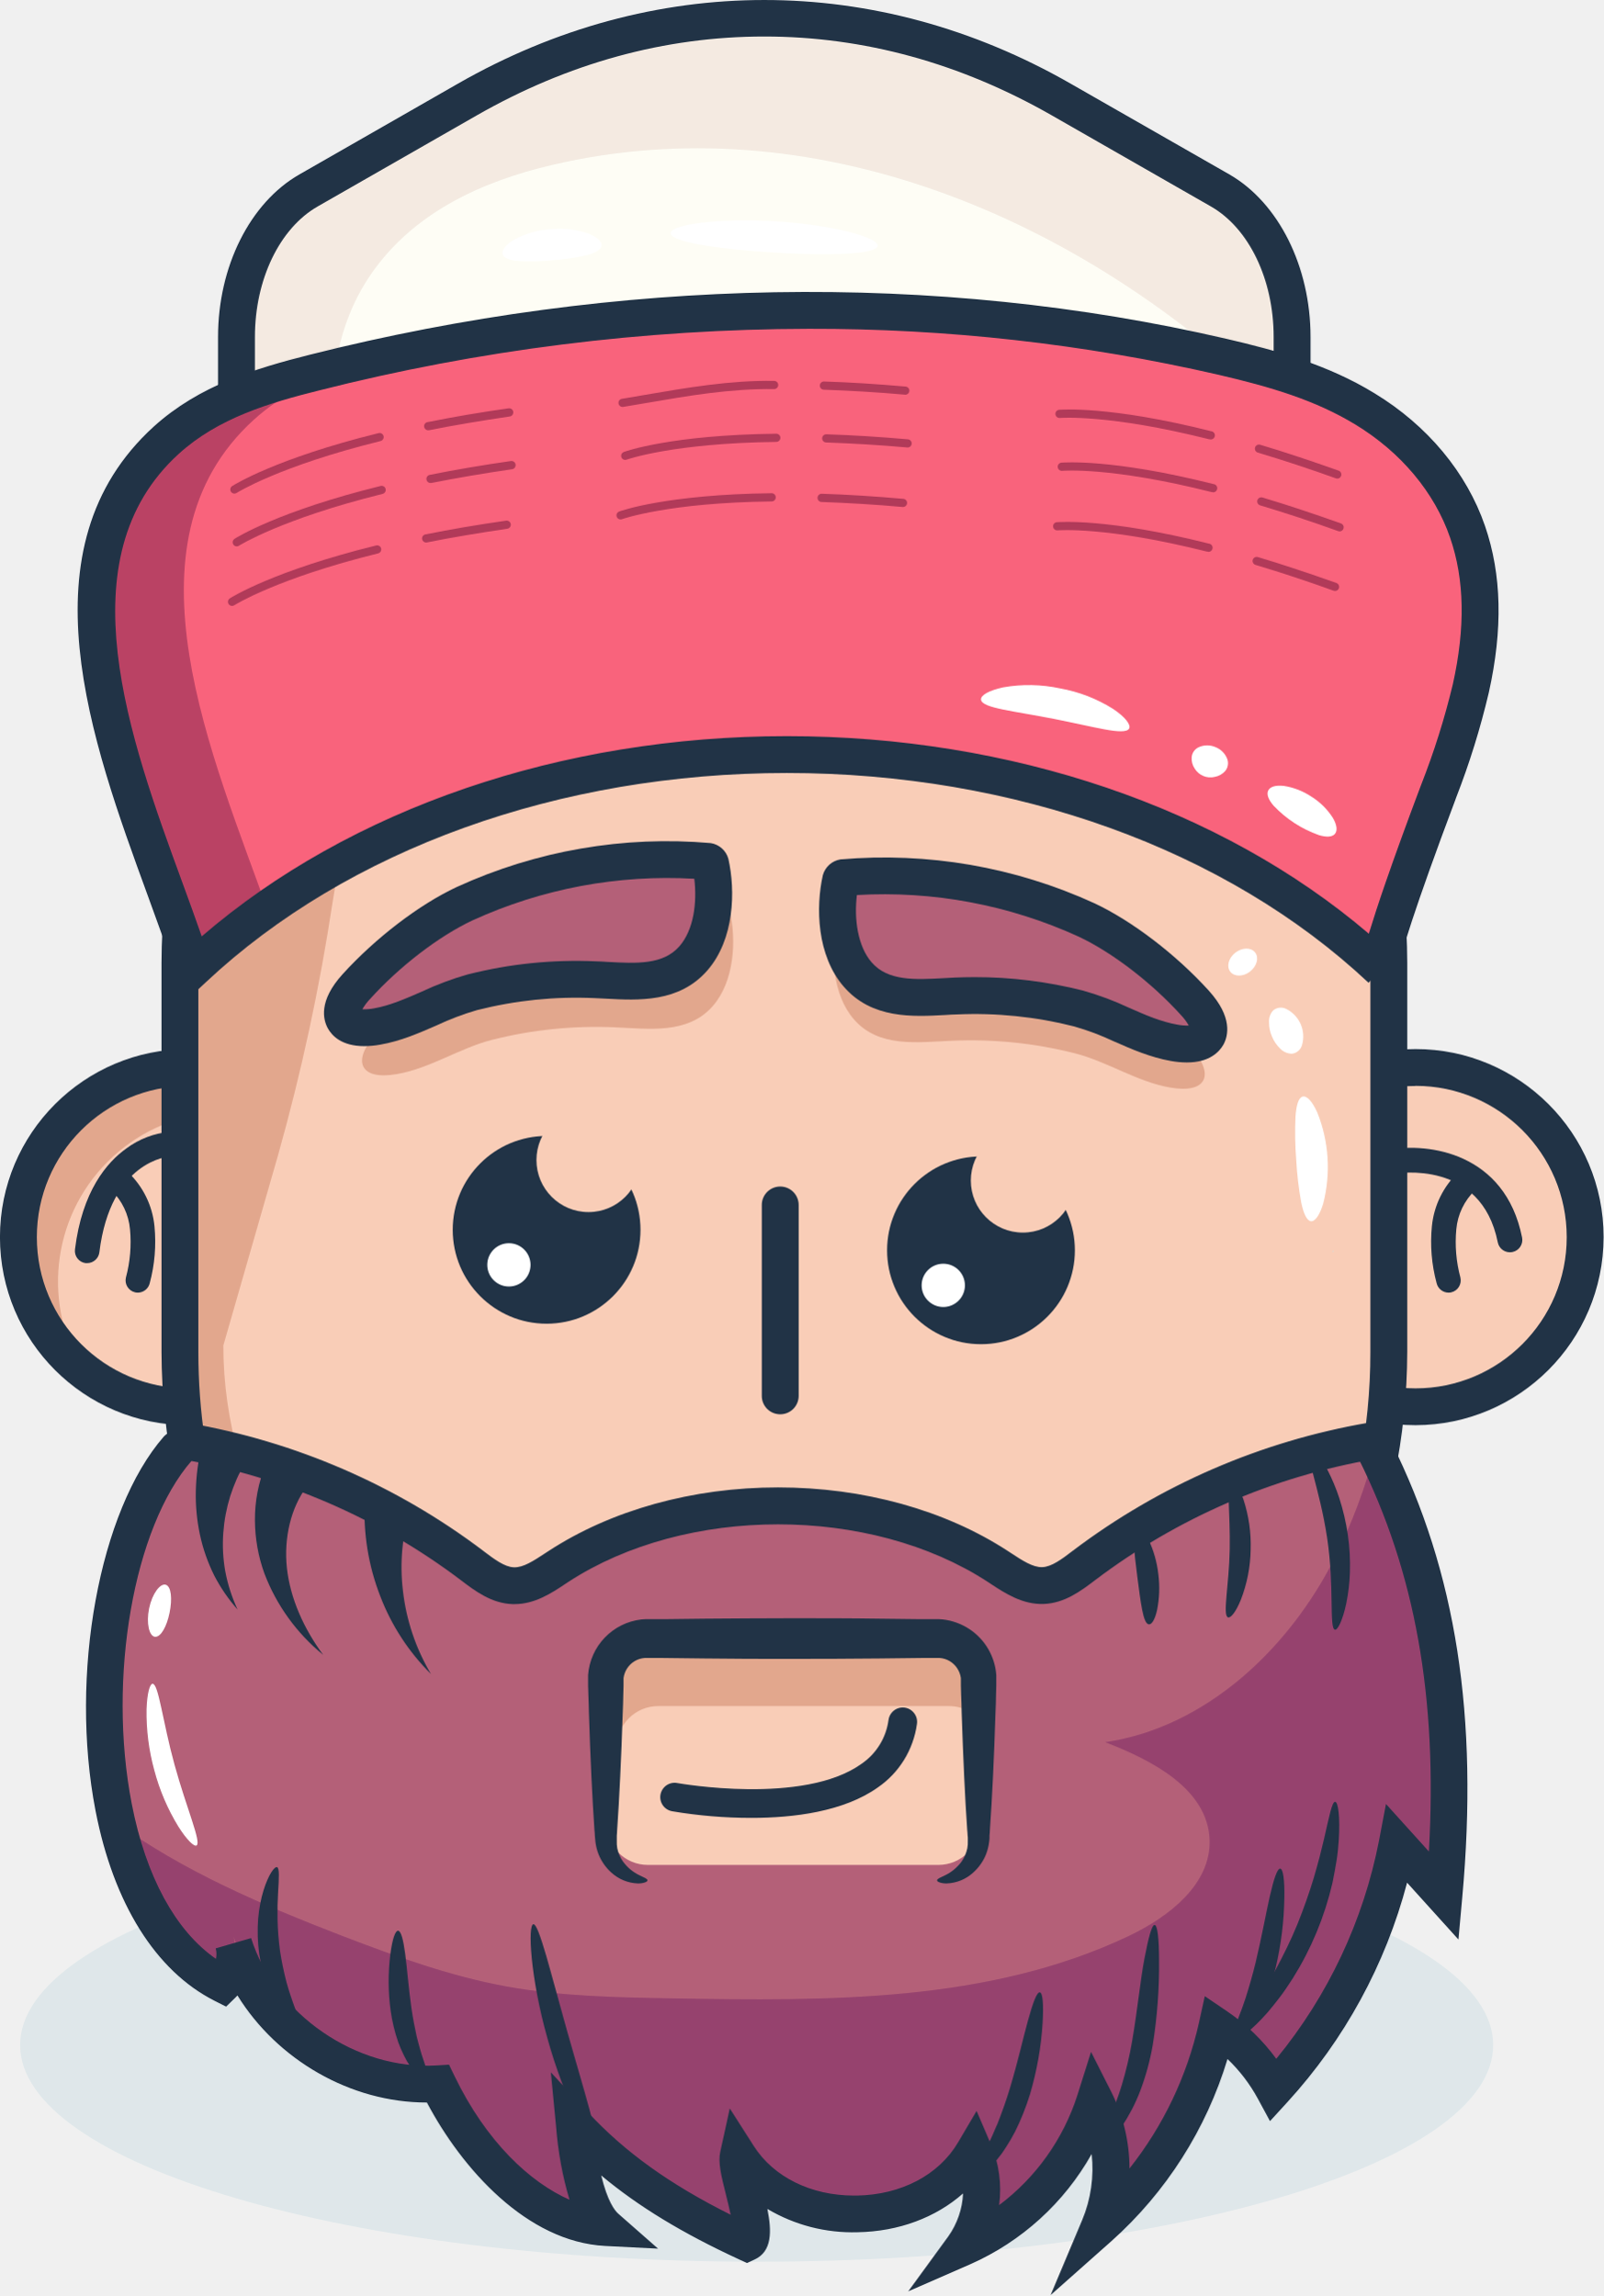
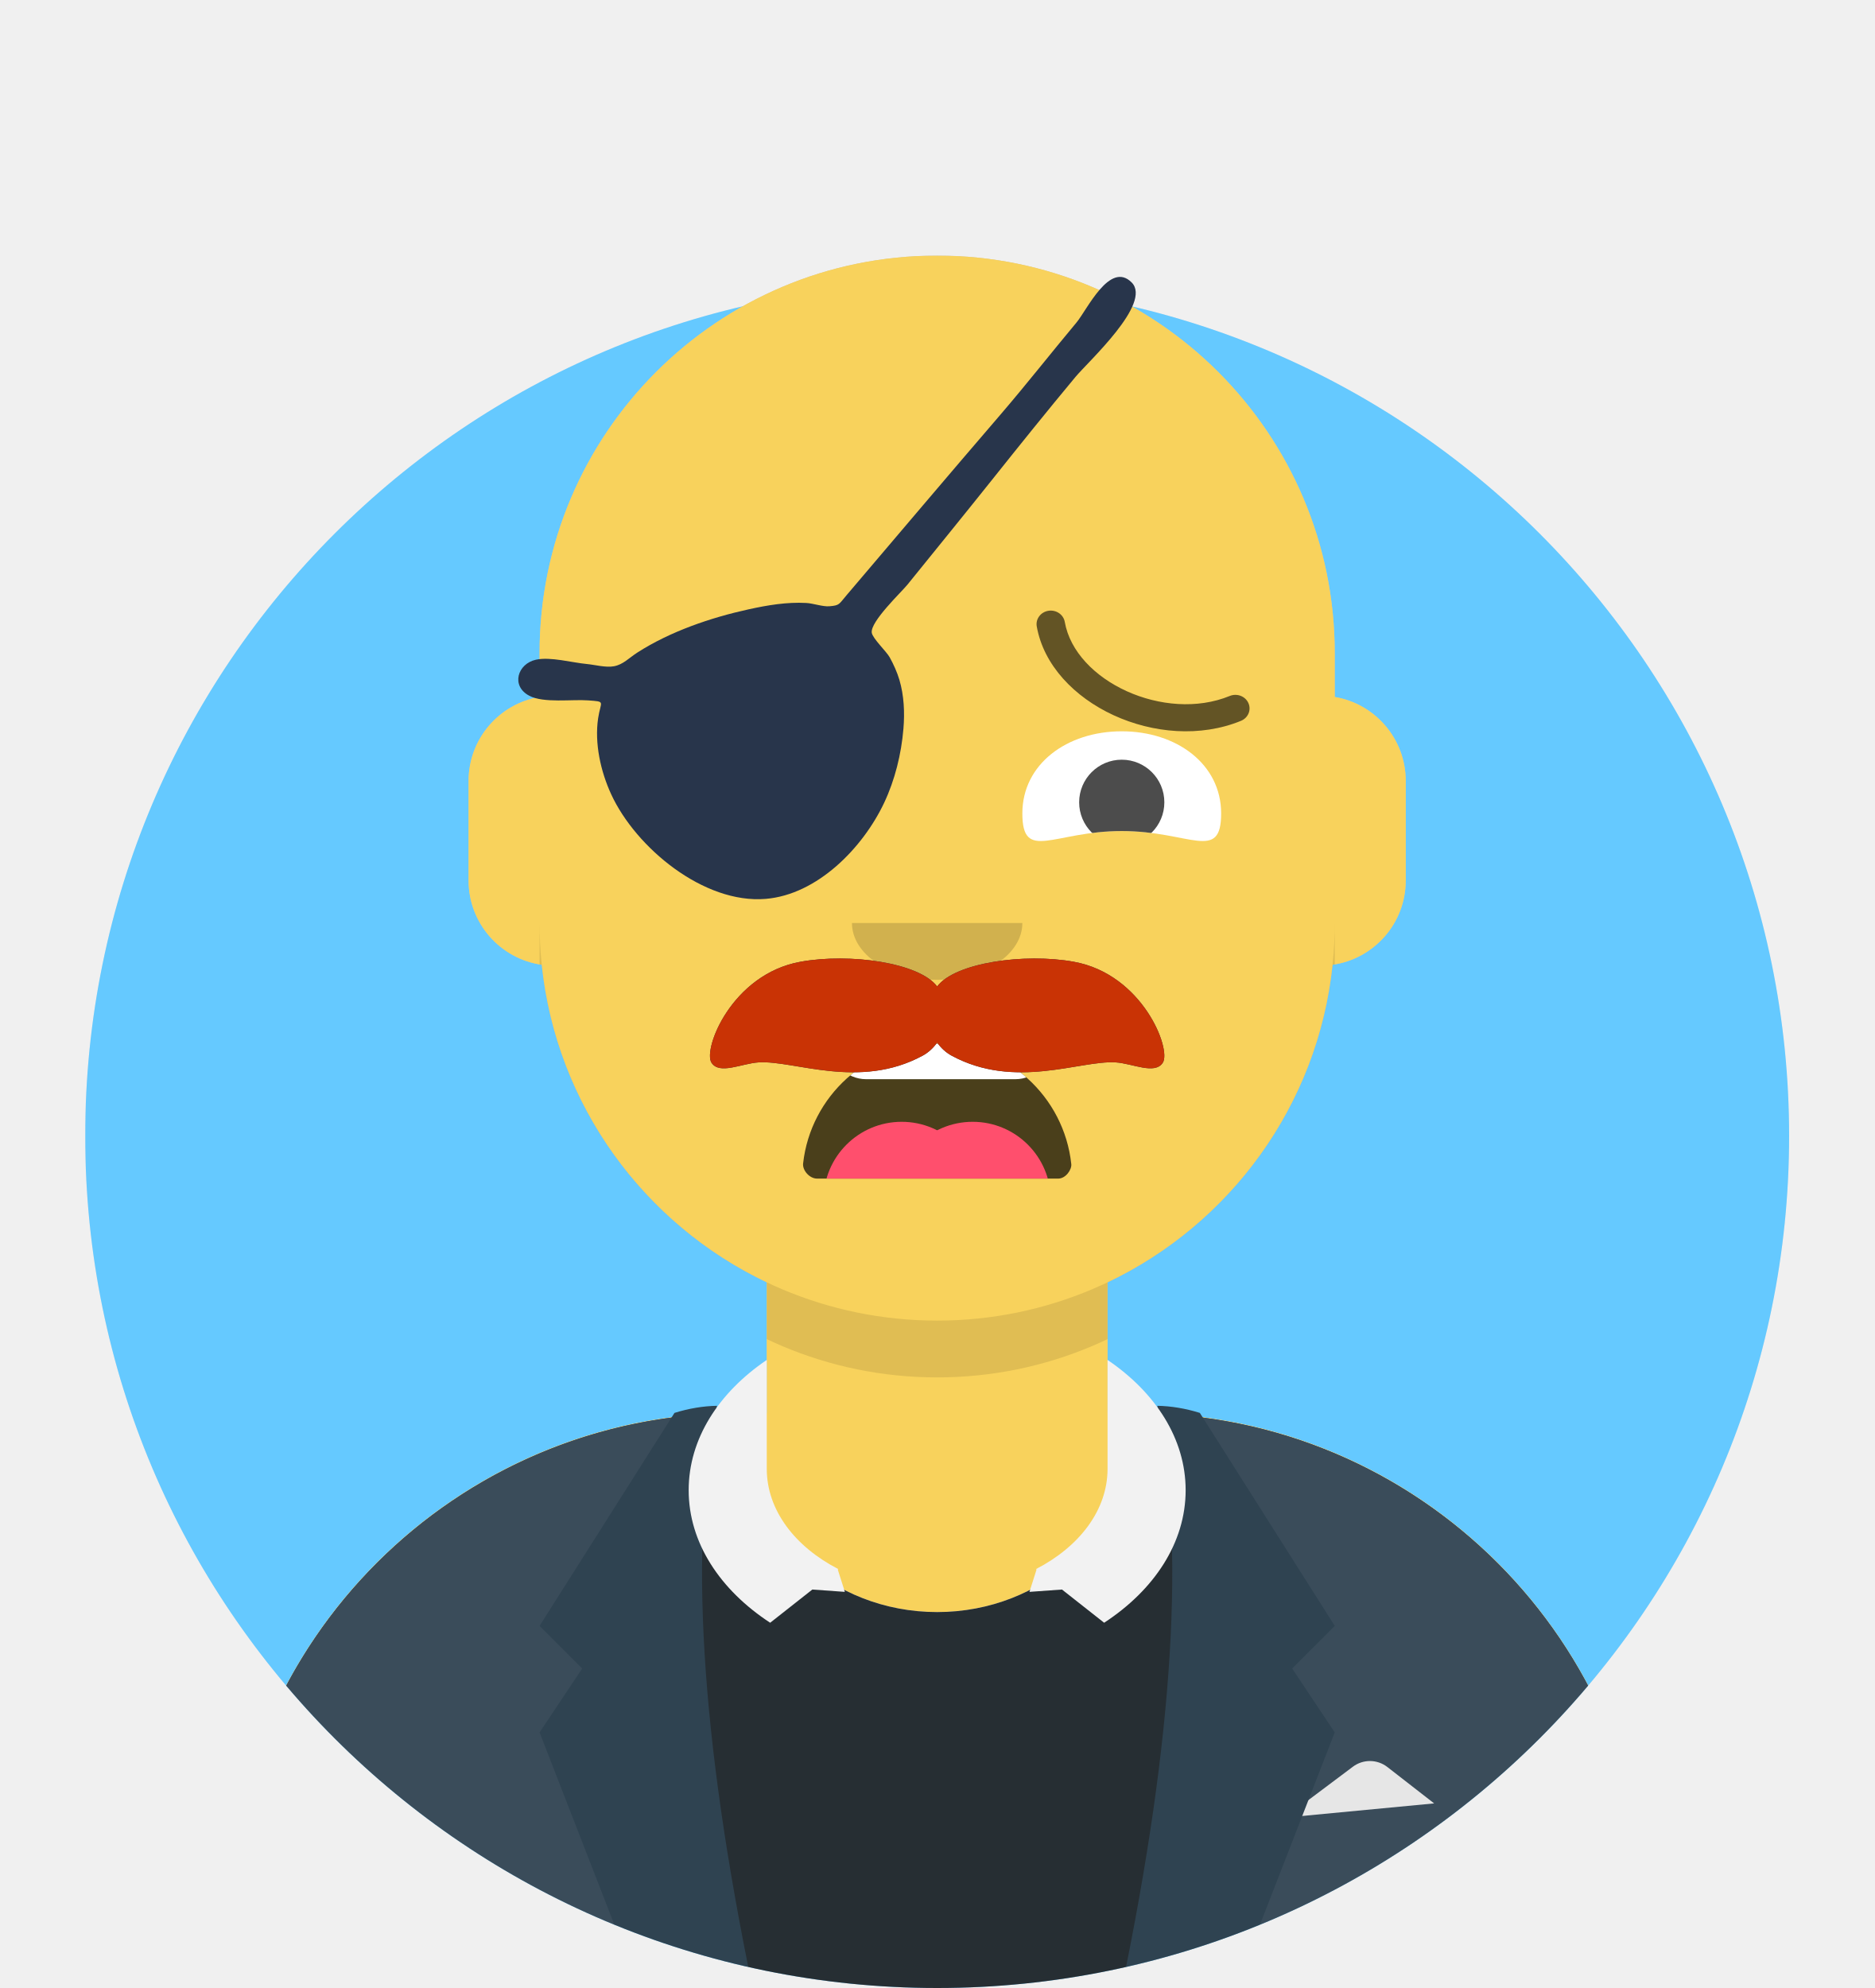
- <svg xmlns="http://www.w3.org/2000/svg" viewBox="0 0 391.31 560.11">
+ <svg xmlns="http://www.w3.org/2000/svg" xmlns:xlink="http://www.w3.org/1999/xlink" width="264px" height="280px" viewBox="0 0 264 280" version="1.1">
  <defs>
-     <style>.cls-1{fill:#f9cdb7;}.cls-2{fill:#e2a78d;}.cls-3{fill:#213346;}.cls-4{fill:#bfe1ee;}.cls-5{fill:#dfe7ea;}.cls-6{fill:#b46078;}.cls-7{fill:#96426e;}.cls-8{fill:#fff;}.cls-9{fill:#fefdf5;}.cls-10{fill:#f4eae1;}.cls-11{fill:#f9637c;}.cls-12{fill:#ba4264;}.cls-13{fill:#b13a59;}</style>
+     <circle id="path-1" cx="120" cy="120" r="120" />
+     <path d="M12,160 C12,226.274 65.726,280 132,280 C198.274,280 252,226.274 252,160 L264,160 L264,-1.42108547e-14 L-3.19744231e-14,-1.42108547e-14 L-3.19744231e-14,160 L12,160 Z" id="path-3" />
+     <path d="M124,144.611 L124,163 L128,163 L128,163 C167.765,163 200,195.235 200,235 L200,244 L0,244 L0,235 C-4.86974701e-15,195.235 32.235,163 72,163 L72,163 L76,163 L76,144.611 C58.763,136.422 46.372,119.687 44.305,99.881 C38.48,99.058 34,94.052 34,88 L34,74 C34,68.054 38.325,63.118 44,62.166 L44,56 L44,56 C44,25.072 69.072,5.68137151e-15 100,0 L100,0 L100,0 C130.928,-5.68137151e-15 156,25.072 156,56 L156,62.166 C161.675,63.118 166,68.054 166,74 L166,88 C166,94.052 161.52,99.058 155.695,99.881 C153.628,119.687 141.237,136.422 124,144.611 Z" id="path-5" />
  </defs>
-   <g id="Layer_2" data-name="Layer 2">
-     <g id="Layer_1-2" data-name="Layer 1">
-       <circle class="cls-1" cx="45.9" cy="303.35" r="41.4" />
-       <path class="cls-2" d="M78.13,278.08a41.39,41.39,0,0,0-57.27,57.27,41.4,41.4,0,1,1,57.27-57.27Z" />
-       <path class="cls-3" d="M45.9,347.82a45.9,45.9,0,1,1,45.89-45.9A46,46,0,0,1,45.9,347.82Zm0-82.79a36.9,36.9,0,1,0,36.89,36.89A36.94,36.94,0,0,0,45.9,265Z" />
-       <circle class="cls-1" cx="345.41" cy="303.35" r="41.4" />
-       <path class="cls-3" d="M345.42,347.82a45.9,45.9,0,1,1,45.89-45.9A46,46,0,0,1,345.42,347.82Zm0-82.79a36.9,36.9,0,1,0,36.89,36.89A36.94,36.94,0,0,0,345.42,265Z" />
-       <path class="cls-1" d="M191.57,88.78h2.79a146.1,146.1,0,0,1,146.1,146.1v95A147.5,147.5,0,0,1,193,477.43h0a147.5,147.5,0,0,1-147.5-147.5v-95a146.1,146.1,0,0,1,146.1-146.1Z" />
-       <path class="cls-2" d="M211.7,474.46a147.74,147.74,0,0,1-20.29,1.41c-81.14,0-147.5-66.37-147.5-147.5v-97c0-79.3,64.87-144.18,144.17-144.18h6.65a142.14,142.14,0,0,1,17,1C147.26,95.87,91.42,154.6,81.17,220.06a509,509,0,0,1-13.33,61.86L54.49,328.37C54.49,402.62,140.07,464.5,211.7,474.46Z" />
-       <path class="cls-3" d="M191.41,481.93a152.43,152.43,0,0,1-152-152V234.88A151,151,0,0,1,190,84.28h2.79a151,151,0,0,1,150.61,150.6v95.05a152.45,152.45,0,0,1-152,152ZM190,93.28a142,142,0,0,0-141.6,141.6v95.05a142.82,142.82,0,0,0,244,101,142,142,0,0,0,42-101V234.88A142,142,0,0,0,192.8,93.28Z" />
-       <path class="cls-4" d="M325.44,305.26v.19C324.89,305.48,325.11,305.35,325.44,305.26Z" />
-       <path class="cls-3" d="M368.43,305.61a3,3,0,0,1-2.94-2.41c-4.06-20.3-24.53-16.89-25.4-16.73a3,3,0,1,1-1-5.91c9.36-1.67,28.17.66,32.33,21.46a3,3,0,0,1-2.35,3.53A3,3,0,0,1,368.43,305.61Z" />
-       <path class="cls-3" d="M21.27,308.26a2.36,2.36,0,0,1-.37,0,3,3,0,0,1-2.61-3.34c1.75-14.23,7.79-21.26,12.55-24.65a20.94,20.94,0,0,1,10.61-4.05,3,3,0,0,1,.24,6c-.65,0-14.7,1.08-17.45,23.43A3,3,0,0,1,21.27,308.26Z" />
-       <ellipse class="cls-5" cx="184.64" cy="499.11" rx="179.73" ry="52.86" />
-       <path class="cls-6" d="M335.74,353.31c21.15,38.6,14.42,76.22,15.16,112.12l-11.45-12.67a123.72,123.72,0,0,1-30.05,60,44.13,44.13,0,0,0-13.92-15.33,92.89,92.89,0,0,1-28.69,48.92,37.34,37.34,0,0,0-1.06-30.87A58.87,58.87,0,0,1,233.6,551.2a24.22,24.22,0,0,0,2.63-23.34c-11.66,19.79-45.18,20.39-57.53,1-.86,3.91-.23,9.05,3.76,9.38-16.8,2.59-32.18-4.49-43.74-16.95a28.25,28.25,0,0,0,9.37,18.32A51.33,51.33,0,0,1,105.4,511.3c-21.68,1.35-43.33-13.51-49.87-34.21a10.36,10.36,0,0,1-2.7,9.92C15.38,468,17.38,382.75,41.91,354.63c0,0,51.63,8.28,83,32.06,8.53,6.48,8.78-2.64,21-7.72,16.48-6.83,45.87-11.63,62.57-11.7,24.41-.11,37.46,30.85,53.1,16.16C303,344.58,335.38,352.66,335.74,353.31Z" />
-       <path class="cls-7" d="M352.35,461,340.9,448.3a123.83,123.83,0,0,1-30,60,44.26,44.26,0,0,0-13.92-15.34,92.89,92.89,0,0,1-28.69,48.92A37.38,37.38,0,0,0,267.18,511a58.84,58.84,0,0,1-32.13,35.77,24.22,24.22,0,0,0,2.63-23.33c-11.66,19.79-45.18,20.39-57.53,1-.87,3.91.11,18.31,4.11,18.65-16.8,2.58-32.53-13.76-44.09-26.22.67,7,2.41,19.59,7.68,24.23-17.9-.91-33.22-18.12-41-34.26-21.68,1.35-43.33-13.5-49.87-34.21a10.38,10.38,0,0,1-2.7,9.93C41.34,476,32.8,461.71,28.19,444.67,44.75,456.74,64.24,465,83.51,472.46c13.08,5,26.33,9.83,40.12,12.34,13.38,2.43,27.05,2.67,40.65,2.91,37.73.65,77,1,111.14-15.22,9.78-4.65,20.09-12.6,19.75-23.43-.39-12.38-13.93-19.44-25.48-23.87,24.6-3.65,44.78-22.73,56-44.92a136.88,136.88,0,0,0,9.89-26.39l3.31,2.58C349,391.91,351.61,425.08,352.35,461Z" />
-       <path class="cls-3" d="M256.37,560.11l7.72-18.34a32.54,32.54,0,0,0,2.3-16.08,63.44,63.44,0,0,1-29.54,26.86l-15.22,6.65,9.78-13.42A19.55,19.55,0,0,0,235,535.31c-6.64,5.87-15.71,9.29-25.74,9.47a40.71,40.71,0,0,1-22-5.69c1.08,5.49,1.15,10.37-3.11,12.33l-1.88.87-1.88-.87c-13.79-6.36-24.61-12.92-33.69-20.51,1.54,6.3,3.28,8.56,4.17,9.34l9.71,8.53-12.91-.66c-19.13-1-35-18.9-43.5-35h-.05c-18.58,0-36.49-10.43-46.18-26.13l-.46.48-2.31,2.25-2.88-1.46C38,481,27.7,464.56,23.31,441.92c-6.43-33.13.88-73.25,16.66-91.33a4.5,4.5,0,0,1,6.78,5.91c-14.15,16.23-20.57,53-14.61,83.71,3.45,17.74,10.68,31,20.55,37.85a5.39,5.39,0,0,0-.06-2.56L61.27,473c5.89,18.64,25.78,32.29,45.3,31.07l3-.19,1.31,2.73c7.82,16.21,18.57,26.05,28.08,30.23A85.81,85.81,0,0,1,135.69,519l-1.27-13.24,9.05,9.75c9,9.69,19.89,17.53,34.83,25-.35-1.64-.78-3.38-1.09-4.62-1.3-5.17-2-8.22-1.46-10.69l2.33-10.64,5.86,9.18c4.85,7.6,14,12.09,24.49,12.09h.66c10.8-.2,20-5,24.71-13l4.51-7.66,3.5,8.16a28.32,28.32,0,0,1,2,14.83,54.25,54.25,0,0,0,19.1-26.84l3.33-10.56,5,9.89a41.62,41.62,0,0,1,4.38,18.57,88.24,88.24,0,0,0,16.95-35.57l1.43-6.48,5.49,3.73a48.58,48.58,0,0,1,11.95,11.55,120.21,120.21,0,0,0,25.08-53.29l1.69-8.89,10.47,11.59c2.16-37.59-3.37-68.28-17.17-95.91a4.5,4.5,0,1,1,8-4c15.83,31.7,21.33,67,17.31,111.15l-.93,10.24-12.53-13.87A127.42,127.42,0,0,1,314.17,513l-4.26,4.66-3-5.54a39.46,39.46,0,0,0-7.37-9.62,97.41,97.41,0,0,1-28.29,44.41Z" />
-       <path class="cls-1" d="M158.08,455.14A10.16,10.16,0,0,1,147.94,445V406.25a10.17,10.17,0,0,1,10.14-10.14H229a10.17,10.17,0,0,1,10.13,10.14V445A10.16,10.16,0,0,1,229,455.14" />
-       <path class="cls-2" d="M240.85,410.47v12a10.15,10.15,0,0,0-9.29-6.1H160.61a10.16,10.16,0,0,0-10.14,10.13v26.74a10.1,10.1,0,0,1-.84-4V410.47a10.16,10.16,0,0,1,10.13-10.13h71A10.16,10.16,0,0,1,240.85,410.47Z" />
-       <path class="cls-3" d="M193.13,394.93c7.32,0,14.47,0,21.37.11l10.16.12,2.48,0,1.23,0h.34l.45,0,.89.06a14.83,14.83,0,0,1,6.56,2.4,14.65,14.65,0,0,1,6.5,11.19l0,.81v.68l0,1.11-.06,2.21c0,1.45-.08,2.89-.13,4.3-.18,5.64-.38,10.9-.61,15.69s-.48,9.14-.75,12.95c0,.48-.06,1-.1,1.41,0,.23,0,.45,0,.68s-.05.55-.08.81a12.38,12.38,0,0,1-.77,3.09,12,12,0,0,1-3.1,4.43,10.12,10.12,0,0,1-6.49,2.68,5.06,5.06,0,0,1-1.78-.27c-.39-.15-.58-.31-.58-.49s.19-.35.52-.54l1.41-.68a10.84,10.84,0,0,0,4.06-3.37,8.74,8.74,0,0,0,1.39-3.21,8.13,8.13,0,0,0,.13-1.92l0-.53c0-.23,0-.45-.05-.68,0-.46-.07-.93-.1-1.41-.27-3.81-.52-8.15-.74-12.95s-.44-10.05-.62-15.69c0-1.41-.09-2.85-.13-4.3l-.06-2.21,0-1.11v-.28l0-.16,0-.32a5.68,5.68,0,0,0-2.72-4.14,5.59,5.59,0,0,0-2.44-.77h-.76l-1.23,0-2.48,0-10.16.12c-6.9.07-14.05.1-21.37.1s-14.47,0-21.37-.1l-10.17-.12-2.47,0-1.23,0h-.76a5.59,5.59,0,0,0-2.44.77,5.68,5.68,0,0,0-2.72,4.14l0,.32,0,.16v.28l0,1.11-.06,2.21c0,1.45-.09,2.89-.13,4.3-.18,5.64-.39,10.9-.62,15.69s-.47,9.14-.74,12.95c0,.48-.07,1-.1,1.41,0,.23,0,.45,0,.68l0,.53a8.13,8.13,0,0,0,.13,1.92,8.58,8.58,0,0,0,1.39,3.21,10.69,10.69,0,0,0,4.06,3.37l1.4.68c.34.19.52.37.52.54s-.18.34-.57.49a5.06,5.06,0,0,1-1.78.27,10.14,10.14,0,0,1-6.5-2.68,12,12,0,0,1-3.09-4.43,12.38,12.38,0,0,1-.77-3.09c0-.26-.07-.59-.08-.81l-.06-.68c0-.46-.06-.93-.1-1.41-.26-3.81-.51-8.15-.74-12.95s-.43-10.05-.61-15.69c0-1.41-.09-2.85-.13-4.3,0-.73-.05-1.47-.07-2.21l0-1.11v-.68l0-.81a14.74,14.74,0,0,1,13.06-13.59l.89-.06.45,0h.34l1.23,0,2.47,0,10.17-.12C178.66,395,185.81,394.93,193.13,394.93Z" />
-       <path class="cls-3" d="M54.48,374.11a37.83,37.83,0,0,0,.49,9.41,39.45,39.45,0,0,0,3,9.29,40.75,40.75,0,0,1-5.73-8.37,42.54,42.54,0,0,1-3.46-9.9,46.05,46.05,0,0,1-1-10.71,50.72,50.72,0,0,1,.42-5.48,35.47,35.47,0,0,1,1.17-5.68l10.41,4.56a24.21,24.21,0,0,0-2,3.68,43.89,43.89,0,0,0-1.6,4.2A39.74,39.74,0,0,0,54.48,374.11Z" />
-       <path class="cls-3" d="M70,382.66c.81,7.4,4.1,14.79,8.86,21.21A47.32,47.32,0,0,1,64.51,384a38.71,38.71,0,0,1-2.31-12.94,35.09,35.09,0,0,1,2.63-13.62l10,5.38C71,367.93,69.21,375.33,70,382.66Z" />
-       <path class="cls-3" d="M98.32,388.23a51,51,0,0,0,6.84,20.32,54,54,0,0,1-12.35-18.93A56.65,56.65,0,0,1,89,366.14l11.2,1.92A47.79,47.79,0,0,0,98.32,388.23Z" />
-       <path class="cls-3" d="M282.66,384.17a26.93,26.93,0,0,1-.31,8.78c-.5,2.23-1.26,3.53-2,3.48-1.43-.15-2-5.39-2.82-11.65s-1.36-11.51,0-12c.66-.21,1.71.88,2.72,2.92A27,27,0,0,1,282.66,384.17Z" />
-       <path class="cls-3" d="M305.19,378.25a35.36,35.36,0,0,1-2.39,12.16c-1.21,3-2.49,4.54-3.14,4.31-1.37-.52.25-7.73.42-16.61s-.95-16.16.45-16.6c.65-.19,1.85,1.45,2.91,4.47A35.62,35.62,0,0,1,305.19,378.25Z" />
-       <path class="cls-3" d="M328.91,374.58a53,53,0,0,1,.5,9.22,44.45,44.45,0,0,1-.88,7.48c-.89,4.19-2.12,6.59-2.77,6.45-1.47-.31-.09-10.37-1.91-22.42s-5.7-21.42-4.36-22.11c.6-.31,2.41,1.68,4.41,5.46a46.7,46.7,0,0,1,2.91,6.93A56.29,56.29,0,0,1,328.91,374.58Z" />
-       <path class="cls-3" d="M63.25,476.89a41,41,0,0,1-.26-8.64,36.07,36.07,0,0,1,.52-3.73,28.41,28.41,0,0,1,.79-3.18c1.19-3.83,2.68-5.88,3.3-5.66s.47,2.63.25,6.31c0,.93-.12,1.93-.13,3s0,2.22,0,3.41a68.87,68.87,0,0,0,.61,7.76,75.5,75.5,0,0,0,1.58,7.62c.34,1.15.63,2.26,1,3.27s.66,2,1,2.85c1.24,3.47,2.14,5.7,1.53,6.13s-2.54-1.16-4.76-4.51A27.16,27.16,0,0,1,67,488.7a35.74,35.74,0,0,1-1.55-3.44A41.24,41.24,0,0,1,63.25,476.89Z" />
-       <path class="cls-3" d="M95.32,490.74a52.94,52.94,0,0,1-.06-13.92c.47-3.51,1.17-5.64,1.87-5.63s1.28,2.19,1.74,5.63.8,8.16,1.51,13.2c.37,2.51.82,4.86,1.3,7,.29,1,.5,2.06.8,3q.19.7.39,1.35l.41,1.23c1,3.14,1.89,5.16,1.29,5.61s-2.46-.92-4.52-4l-.78-1.23c-.25-.43-.48-.9-.73-1.39a31.63,31.63,0,0,1-1.37-3.18A41.46,41.46,0,0,1,95.32,490.74Z" />
-       <path class="cls-3" d="M133.57,497.43c-4.22-15-4.79-27.65-3.43-27.82s4.23,11.85,8.35,26.45,7.93,26.36,6.6,26.93S137.74,512.42,133.57,497.43Z" />
-       <path class="cls-3" d="M246.46,509.58c1.89-6.31,3.22-12.24,4.4-16.52s2.17-6.94,2.88-6.83.94,2.91.68,7.41a78.07,78.07,0,0,1-3.07,17.43,59.78,59.78,0,0,1-3.67,9.2,42.39,42.39,0,0,1-2.2,3.76c-.37.57-.73,1.13-1.1,1.64l-1.13,1.43c-3,3.61-5.46,5.14-5.93,4.69s.94-2.87,2.92-6.68c.25-.47.5-1,.77-1.49l.78-1.65c.56-1.12,1-2.39,1.62-3.67C244.45,515.67,245.5,512.73,246.46,509.58Z" />
-       <path class="cls-3" d="M276.25,498.2c1.34-7.68,2-14.9,3-20.1s1.81-8.37,2.51-8.31,1.07,3.35,1.08,8.62a122.32,122.32,0,0,1-1.55,20.69,60.77,60.77,0,0,1-3.08,11.26,42.45,42.45,0,0,1-4.42,8.53c-3.14,4.54-6,6.46-6.51,6s1.27-3.2,3.37-7.8a68.85,68.85,0,0,0,3.11-8.29A89.28,89.28,0,0,0,276.25,498.2Z" />
-       <path class="cls-3" d="M306.39,479c1.49-6.22,2.52-12,3.48-16.23s1.83-6.81,2.54-6.73,1.08,2.78,1,7.15a78.88,78.88,0,0,1-2.11,17,58.26,58.26,0,0,1-3,9.11c-.63,1.35-1.19,2.63-1.87,3.77-.33.58-.63,1.14-1,1.66l-1,1.47c-2.59,3.69-4.87,5.39-5.38,5s.61-2.87,2.22-6.72L302,493c.2-.53.41-1.08.62-1.66.47-1.12.85-2.38,1.32-3.67C304.79,485,305.63,482.1,306.39,479Z" />
-       <path class="cls-3" d="M316.6,469.6c1.61-4,2.93-7.79,4-11.33.5-1.78,1-3.46,1.41-5.07s.78-3.1,1.1-4.47c1.26-5.5,1.93-9,2.68-9s1.27,3.64.89,9.52c-.1,1.46-.24,3.07-.52,4.78s-.61,3.53-1,5.44a76.28,76.28,0,0,1-9.69,23.34c-1.07,1.63-2.07,3.19-3.13,4.56s-2.05,2.64-3,3.74c-3.89,4.42-6.89,6.55-7.37,6.09s1.47-3.46,4.47-8.24c.75-1.2,1.57-2.5,2.39-3.94s1.69-3,2.6-4.58C313.16,477.18,315,473.53,316.6,469.6Z" />
-       <path class="cls-8" d="M36.38,392.54c.75-3.65,2.73-6.2,4.07-5.78s1.62,3.43.93,6.81-2.14,6-3.55,5.89S35.63,396.18,36.38,392.54Z" />
-       <path class="cls-8" d="M37.64,432a53,53,0,0,1-1.88-14.87c.13-3.85.79-6.2,1.47-6.2,1.47,0,2.42,9.08,5.35,19.74s6.63,19,5.37,19.72c-.59.34-2.36-1.34-4.42-4.6A51.58,51.58,0,0,1,37.64,432Z" />
-       <path class="cls-3" d="M125.55,391.49h-.49c-5.14-.18-9.18-3.25-12.42-5.71l-.2-.15a157,157,0,0,0-68.06-29.49,4.5,4.5,0,0,1,1.51-8.87,166.07,166.07,0,0,1,72,31.19l.19.15c2.47,1.87,5,3.8,7.31,3.89s4.86-1.61,7.58-3.4l.77-.5C149.09,368.55,169,363,189.86,363h0c20.83,0,40.77,5.52,56.13,15.56l.77.5c2.71,1.79,5.3,3.48,7.58,3.4s4.84-2,7.3-3.89l.2-.15a166.07,166.07,0,0,1,72-31.19,4.5,4.5,0,1,1,1.51,8.87,157,157,0,0,0-68.06,29.49l-.2.15c-3.24,2.46-7.28,5.53-12.42,5.71s-9.43-2.62-12.85-4.87l-.74-.49c-28.72-18.76-73.71-18.76-102.43,0l-.74.49C134.6,388.79,130.5,391.49,125.55,391.49Z" />
-       <path class="cls-3" d="M190.39,345.16a4.49,4.49,0,0,1-4.5-4.5V294.07a4.5,4.5,0,0,1,9,0v46.59A4.5,4.5,0,0,1,190.39,345.16Z" />
-       <path class="cls-2" d="M178.07,222.19c1.68,7.42,1.09,17.32-4.12,23.31-6.08,7-15.65,5.56-23.92,5.21a103.64,103.64,0,0,0-30,3.07c-8,2.05-15.14,7-23.27,8.36-8.9,1.55-11-3.2-5.06-9.72,7-7.66,17-15.82,26.45-20.25,17.56-8.26,39.91-12.29,59.6-10.32" />
-       <path class="cls-2" d="M204.25,225.47c-1.68,7.42-1.08,17.32,4.13,23.31,6.07,7,15.65,5.56,23.92,5.21a103.61,103.61,0,0,1,30,3.07c8,2.05,15.14,6.95,23.27,8.36,8.91,1.55,11-3.19,5.06-9.72-6.94-7.66-17-15.81-26.44-20.25-17.57-8.26-39.91-12.29-59.61-10.31" />
-       <path class="cls-6" d="M205.19,214.55c-1.68,7.41-1.09,17.31,4.12,23.3,6.07,7,15.65,5.57,23.92,5.22a103.23,103.23,0,0,1,30,3.07c8,2.05,15.15,6.94,23.27,8.36,8.91,1.55,11-3.2,5.07-9.73-6.95-7.66-17-15.81-26.45-20.25-17.57-8.26-39.91-12.28-59.6-10.31" />
-       <path class="cls-3" d="M289.6,259.29a22.42,22.42,0,0,1-3.85-.36c-5-.87-9.51-2.84-13.86-4.75a64.83,64.83,0,0,0-9.76-3.68,98.35,98.35,0,0,0-28.71-2.93c-.88,0-1.78.08-2.68.13-8,.44-18,1-24.83-6.89-6.61-7.6-6.88-19.43-5.11-27.26a5.34,5.34,0,0,1,4.29-3.82,123.23,123.23,0,0,1,62,10.72c9.2,4.33,19.88,12.49,27.87,21.3,5.87,6.47,4.76,11.05,3.58,13.2C297.53,256.7,295.17,259.29,289.6,259.29Zm-51.81-20.82a106.54,106.54,0,0,1,26.58,3.31,73,73,0,0,1,11.13,4.16c4,1.77,7.86,3.44,11.79,4.12a12.72,12.72,0,0,0,2.79.22,12.53,12.53,0,0,0-1.83-2.48c-7.24-8-16.83-15.35-25-19.2a114.19,114.19,0,0,0-54.15-10.17c-.7,5.74.13,12.44,3.63,16.47,4,4.56,10.57,4.2,17.55,3.82l2.79-.15C234.63,238.51,236.21,238.47,237.79,238.47Z" />
-       <path class="cls-6" d="M173.31,210.57c1.68,7.42,1.09,17.32-4.12,23.3-6.08,7-15.66,5.57-23.93,5.22a103.27,103.27,0,0,0-30,3.07c-8,2.05-15.14,7-23.27,8.36-8.91,1.55-11-3.2-5.06-9.72,6.94-7.66,17-15.82,26.45-20.25,17.56-8.26,39.9-12.29,59.6-10.32" />
-       <path class="cls-3" d="M88.89,255.31c-5.56,0-7.93-2.59-8.89-4.34-1.19-2.15-2.3-6.72,3.58-13.2,8-8.81,18.66-17,27.86-21.29a123,123,0,0,1,62-10.72,5.3,5.3,0,0,1,4.29,3.82c1.77,7.82,1.49,19.65-5.12,27.25-6.86,7.88-16.82,7.33-24.83,6.89l-2.68-.13a98.35,98.35,0,0,0-28.71,2.93,66.24,66.24,0,0,0-9.75,3.68c-4.36,1.91-8.86,3.88-13.87,4.75A22.42,22.42,0,0,1,88.89,255.31Zm-.47-9a12.45,12.45,0,0,0,2.78-.21c3.93-.69,7.75-2.36,11.8-4.13a73.52,73.52,0,0,1,11.12-4.16,107.61,107.61,0,0,1,31.33-3.2c.92,0,1.85.09,2.8.14,7,.38,13.57.75,17.54-3.82,3.51-4,4.33-10.72,3.63-16.47a114.34,114.34,0,0,0-54.15,10.17c-8.19,3.85-17.78,11.21-25,19.2A12.55,12.55,0,0,0,88.42,246.3Z" />
-       <path class="cls-3" d="M183.32,443.66a115.94,115.94,0,0,1-19.23-1.61,3.5,3.5,0,1,1,1.27-6.88c.3.05,30.64,5.45,44.81-4.67a15.44,15.44,0,0,0,6.65-10.76,3.5,3.5,0,1,1,6.92,1.05,22.47,22.47,0,0,1-9.51,15.42C205.9,442.15,193.63,443.66,183.32,443.66Z" />
-       <path class="cls-3" d="M353.48,315.47a3,3,0,0,1-2.91-2.3,38.7,38.7,0,0,1-1.16-13.9A21,21,0,0,1,355.94,286a3,3,0,0,1,4,4.48,15.11,15.11,0,0,0-4.57,9.53,33.19,33.19,0,0,0,1,11.77,3,3,0,0,1-2.22,3.61A2.79,2.79,0,0,1,353.48,315.47Z" />
-       <path class="cls-3" d="M33.65,315.47a2.79,2.79,0,0,1-.7-.08,3,3,0,0,1-2.23-3.61,33.19,33.19,0,0,0,1-11.77,15.1,15.1,0,0,0-4.56-9.53,3,3,0,1,1,4-4.48,21,21,0,0,1,6.53,13.27,38.93,38.93,0,0,1-1.16,13.9A3,3,0,0,1,33.65,315.47Z" />
-       <path class="cls-8" d="M257.31,169.69a45.27,45.27,0,0,1,7.68,4,35.23,35.23,0,0,1,5.5,4.42c2.85,2.87,4,5.23,3.3,6s-3.05,0-6.42-1.57l-5.81-2.68c-2.18-1-4.56-2-7.09-3s-5-1.88-7.24-2.68l-6.07-2c-3.49-1.2-5.77-2.2-5.73-3.28s2.48-2,6.52-2.08a34.71,34.71,0,0,1,7,.58A45.21,45.21,0,0,1,257.31,169.69Z" />
-       <path class="cls-8" d="M37.56,196.45a14.27,14.27,0,0,1,4.18-5.72c1.52-1.16,2.92-1.47,3.78-.87s1.07,2,.85,3.68a23.93,23.93,0,0,1-1.76,5.89,23.77,23.77,0,0,1-3,5.37c-1.06,1.34-2.18,2.15-3.23,1.95s-1.79-1.42-2-3.31A14.32,14.32,0,0,1,37.56,196.45Z" />
-       <path class="cls-8" d="M59.41,173.58c3.26-1.52,6.63-1.21,7.53.71s-1,4.71-4.29,6.23-6.63,1.2-7.53-.71S56.15,175.1,59.41,173.58Z" />
-       <path class="cls-8" d="M74.62,157.15c2.37-5.05,5.43-8.82,7.45-8.15s2.07,5.88-.51,11.39-6.65,8.81-8.43,7.7S72.26,162.2,74.62,157.15Z" />
-       <path class="cls-9" d="M57.89,159.15V82c0-15.57,6.93-29.64,17.59-35.75l38.7-22.17c46.33-26.53,98.7-26.53,145,0l38.71,22.17C308.57,52.33,315.49,66.4,315.49,82v77.18" />
-       <path class="cls-10" d="M312.46,80.79v19.39c-49.22-48.34-115.1-74.62-177.69-59.93-17.18,4-34.87,11.84-45.35,28.33-13.07,20.57-10.54,52.57,5.53,70C106.58,151.12,122,155,137.89,158h-83V80.79c0-15.58,6.92-29.65,17.59-35.76l38.7-22.17c46.32-26.52,98.7-26.52,145,0L294.88,45C305.55,51.14,312.46,65.21,312.46,80.79Z" />
-       <path class="cls-3" d="M315.3,163.91a4.5,4.5,0,0,1-4.5-4.5V82.23c0-14-6-26.52-15.32-31.85L256.77,28.22c-22.36-12.81-46-19.31-70.27-19.31s-47.91,6.5-70.27,19.31L77.52,50.38C68.22,55.71,62.2,68.22,62.2,82.23v77.18a4.5,4.5,0,0,1-9,0V82.23c0-17.18,7.79-32.75,19.85-39.66l38.7-22.16c47.51-27.21,102-27.21,149.5,0L300,42.57C312,49.48,319.8,65.05,319.8,82.23v77.18A4.49,4.49,0,0,1,315.3,163.91Z" />
-       <path class="cls-11" d="M358.91,168a188.7,188.7,0,0,1-7.86,25.11c-1.65,4.39-15.77,41.8-14.06,43.41-34-31.93-86.3-52.37-145-52.37S81.13,204.56,47.14,236.44c-12.27-38.2-42.51-96.29-6.57-129,10.27-9.35,23.35-13.28,36.1-16.5,72.69-18.36,148.62-20.81,221.57-3.88,12,2.79,24,6.15,34.87,12.74s20.46,16.78,25,30C362.43,142.3,361.73,155.35,358.91,168Z" />
-       <path class="cls-12" d="M61.88,102.48C69,96,77.49,92.12,86.27,89.28q-4.09,1-8.18,2c-12.75,3.22-25.83,7.15-36.1,16.5-35.94,32.71-5.7,90.8,6.57,129a163.52,163.52,0,0,1,17-13.88C52.14,185,28.54,132.83,61.88,102.48Z" />
-       <path class="cls-13" d="M104.58,105a1,1,0,0,1-.19-2c6.25-1.26,12.88-2.39,19.71-3.36a1,1,0,0,1,.28,2c-6.79,1-13.39,2.09-19.6,3.34A.68.68,0,0,1,104.58,105Z" />
-       <path class="cls-13" d="M57.19,120.46a1,1,0,0,1-.84-.46,1,1,0,0,1,.3-1.38c.42-.27,10.63-6.73,35.7-12.92a1,1,0,1,1,.48,1.94c-24.75,6.11-35,12.6-35.1,12.66A1,1,0,0,1,57.19,120.46Z" />
-       <path class="cls-13" d="M220.93,96.32h-.09c-6.83-.61-13.48-1-19.79-1.22a1,1,0,0,1,0-2h0c6.34.2,13,.62,19.9,1.23a1,1,0,0,1-.09,2Z" />
-       <path class="cls-13" d="M152,99.31a1,1,0,0,1-.16-2l5.35-.91c10.3-1.78,21-3.62,31.71-3.45a1,1,0,1,1,0,2c-10.58-.16-21.13,1.66-31.34,3.42l-5.37.91Z" />
-       <path class="cls-13" d="M326.33,116.8a1,1,0,0,1-.33-.06c-6.55-2.35-13-4.47-19.07-6.29a1,1,0,0,1-.67-1.25,1,1,0,0,1,1.25-.67c6.13,1.83,12.58,4,19.16,6.33a1,1,0,0,1-.34,1.94Z" />
-       <path class="cls-13" d="M295.34,107.21a1,1,0,0,1-.24,0C270.44,101,258.75,102,258.64,102a1,1,0,1,1-.19-2c.48,0,12.09-1.07,37.13,5.24a1,1,0,0,1-.24,2Z" />
-       <path class="cls-13" d="M105.15,117.87a1,1,0,0,1-.19-2c6.24-1.26,12.88-2.39,19.71-3.36a1,1,0,1,1,.28,2c-6.79,1-13.39,2.09-19.6,3.34A.68.68,0,0,1,105.15,117.87Z" />
-       <path class="cls-13" d="M57.76,133.34a1,1,0,0,1-.54-1.84c.42-.27,10.63-6.73,35.7-12.92a1,1,0,0,1,.48,1.94c-24.69,6.1-35,12.6-35.1,12.66A1,1,0,0,1,57.76,133.34Z" />
-       <path class="cls-13" d="M221.5,109.2h-.09c-6.83-.61-13.49-1-19.79-1.22a1,1,0,0,1-1-1,1,1,0,0,1,1-1c6.33.2,13,.62,19.89,1.23a1,1,0,0,1-.08,2Z" />
-       <path class="cls-13" d="M152.57,112.24a1,1,0,0,1-.35-1.94c.46-.17,11.58-4.16,37.21-4.46a1,1,0,0,1,1,1,1,1,0,0,1-1,1c-25.23.3-36.44,4.3-36.55,4.34A1,1,0,0,1,152.57,112.24Z" />
-       <path class="cls-13" d="M326.9,129.68a1,1,0,0,1-.34-.06c-6.54-2.35-12.95-4.47-19.06-6.29a1,1,0,0,1,.58-1.92c6.13,1.83,12.58,4,19.16,6.33a1,1,0,0,1-.34,1.94Z" />
-       <path class="cls-13" d="M295.91,120.09a1,1,0,0,1-.24,0c-24.72-6.23-36.35-5.2-36.46-5.19a1,1,0,0,1-.2-2c.49,0,12.09-1.07,37.14,5.24a1,1,0,0,1-.24,2Z" />
-       <path class="cls-13" d="M104,132.4a1,1,0,0,1-1-.8,1,1,0,0,1,.78-1.18c6.25-1.25,12.88-2.39,19.71-3.36a1,1,0,0,1,1.14.85,1,1,0,0,1-.85,1.13c-6.8,1-13.4,2.09-19.61,3.34A.65.65,0,0,1,104,132.4Z" />
-       <path class="cls-13" d="M56.62,147.87a1,1,0,0,1-.84-.46,1,1,0,0,1,.3-1.38c.42-.27,10.64-6.73,35.71-12.92a1,1,0,0,1,1.21.73,1,1,0,0,1-.74,1.21c-24.74,6.11-35,12.6-35.1,12.66A1,1,0,0,1,56.62,147.87Z" />
-       <path class="cls-13" d="M220.36,123.73h-.09c-6.83-.62-13.48-1-19.78-1.23a1,1,0,0,1-1-1,1,1,0,0,1,1-1c6.34.2,13,.62,19.9,1.23a1,1,0,0,1-.09,2Z" />
-       <path class="cls-13" d="M151.43,126.77a1,1,0,0,1-.35-1.94c.47-.17,11.58-4.16,37.22-4.46h0a1,1,0,0,1,0,2c-25.29.3-36.43,4.3-36.54,4.34A1.07,1.07,0,0,1,151.43,126.77Z" />
-       <path class="cls-13" d="M325.77,144.22a1,1,0,0,1-.34-.06c-6.54-2.36-12.95-4.48-19.06-6.3a1,1,0,0,1-.67-1.25,1,1,0,0,1,1.24-.67c6.14,1.84,12.59,4,19.16,6.33a1,1,0,0,1-.33,1.95Z" />
-       <path class="cls-13" d="M294.77,134.62l-.24,0c-24.65-6.21-36.35-5.2-36.46-5.19a1,1,0,0,1-.19-2c.48,0,12.08-1.07,37.14,5.24a1,1,0,0,1-.25,2Z" />
-       <path class="cls-8" d="M134.28,55.94a21.68,21.68,0,0,1,9.13,1c2.27.86,3.52,2,3.38,3s-1.6,1.81-3.74,2.36a52.83,52.83,0,0,1-8.1,1.2,52.47,52.47,0,0,1-8.19.23c-2.2-.16-3.76-.65-4.09-1.66s.7-2.36,2.79-3.59A21.52,21.52,0,0,1,134.28,55.94Z" />
-       <path class="cls-8" d="M189.16,54c14.08.87,25.23,3.94,25,6s-11.61,2.48-25.44,1.63S163.63,59,163.64,56.91,175.09,53.15,189.16,54Z" />
-       <path class="cls-3" d="M45,244.59l-2.18-6.77c-1.91-6-4.28-12.43-6.78-19.29-13.82-37.8-31-84.85,1.47-114.42C48.67,94,62.43,89.89,75.57,86.57c75.35-19,152.7-20.37,223.69-3.89C311.33,85.48,324.07,89,335.45,96c12.88,7.83,22.44,19.32,26.92,32.35,4.08,11.86,4.39,25.17.93,40.67h0a191.33,191.33,0,0,1-8,25.71l-.14.4c-10,26.58-13.67,38.62-13.77,40.85a3.89,3.89,0,0,0-1.28-2.7l-6.16,6.56C299.3,207.29,247.58,188.65,192,188.65S84.83,207.26,50.21,239.73ZM197.37,80.24A489.6,489.6,0,0,0,77.77,95.3c-12,3-24.58,6.73-34.17,15.47-28,25.5-12,69.4.92,104.68,1.65,4.52,3.25,8.88,4.7,13.07,36.12-31.14,87.71-48.87,142.8-48.87,54.72,0,106,17.49,142,48.22,1-3.25,2.37-7.53,4.18-12.73,2.27-6.56,5.11-14.37,8.44-23.22l.15-.39A184.81,184.81,0,0,0,354.52,167c3.08-13.83,2.87-25.54-.66-35.78-3.8-11.05-12-20.85-23.09-27.6-9.72-5.91-20.44-9.15-33.54-12.19A441.79,441.79,0,0,0,197.37,80.24ZM358.91,168h0Z" />
-       <path class="cls-8" d="M316.3,283a85,85,0,0,1-.17-10.5c.2-2.77.72-4.63,1.76-4.88s2.37,1.22,3.57,3.91a35.67,35.67,0,0,1,1.44,22.17c-.84,2.82-2,4.45-3,4.34s-1.82-1.89-2.38-4.61A83.3,83.3,0,0,1,316.3,283Z" />
-       <path class="cls-8" d="M310.41,253a8.45,8.45,0,0,1-.74-3.45,4,4,0,0,1,1-2.95,2.9,2.9,0,0,1,3.26-.34,7.5,7.5,0,0,1,3.8,8.75,2.92,2.92,0,0,1-2.48,2.15,4.08,4.08,0,0,1-2.87-1.26A8.5,8.5,0,0,1,310.41,253Z" />
-       <path class="cls-8" d="M300.23,237.15c-1-1.27-.45-3.35,1.22-4.65s3.82-1.33,4.82-.06.44,3.36-1.23,4.66S301.22,238.42,300.23,237.15Z" />
-       <path class="cls-8" d="M258.7,168A36.44,36.44,0,0,1,271.61,173c3,2,4.41,3.89,3.92,4.8s-2.75.81-6,.2-7.55-1.61-12.31-2.55-9.11-1.61-12.36-2.27-5.37-1.37-5.47-2.44,1.91-2.24,5.43-3A36.43,36.43,0,0,1,258.7,168Z" />
-       <path class="cls-8" d="M296.63,182.34a5.05,5.05,0,0,1,2.82,2.8,3,3,0,0,1-.45,3,4.48,4.48,0,0,1-2.58,1.46,4.48,4.48,0,0,1-4.87-2,4.37,4.37,0,0,1-.75-2.87,3,3,0,0,1,1.85-2.44A5.05,5.05,0,0,1,296.63,182.34Z" />
-       <path class="cls-8" d="M320.06,194.45a16.53,16.53,0,0,1,5.18,5.14c1,1.69,1.19,3.15.49,3.94s-2.13.8-3.88.28a28.09,28.09,0,0,1-11.07-7.19c-1.19-1.39-1.77-2.7-1.32-3.67s1.85-1.37,3.8-1.15A16.57,16.57,0,0,1,320.06,194.45Z" />
-       <circle class="cls-3" cx="133.38" cy="300.14" r="22.91" />
-       <circle class="cls-1" cx="143.6" cy="283.11" r="12.7" />
-       <circle class="cls-8" cx="124.18" cy="308.69" r="5.28" />
-       <circle class="cls-3" cx="239.38" cy="305.14" r="22.91" />
-       <circle class="cls-1" cx="249.6" cy="288.11" r="12.7" />
-       <circle class="cls-8" cx="230.18" cy="313.69" r="5.28" />
+   <g id="Avataaar" stroke="none" stroke-width="1" fill="none" fill-rule="evenodd">
+     <g transform="translate(-825, -1100)" id="Avataaar/Circle">
+       <g transform="translate(825, 1100)">
+         <g id="Circle" stroke-width="1" fill-rule="evenodd" transform="translate(12, 40)">
+           <mask id="mask-2" fill="white">
+             <use xlink:href="#path-1" />
+           </mask>
+           <use id="Circle-Background" fill="#E6E6E6" xlink:href="#path-1" />
+           <g id="Color/Palette/Blue-01" mask="url(#mask-2)" fill="#65C9FF">
+             <rect id="🖍Color" x="0" y="0" width="240" height="240" />
+           </g>
+         </g>
+         <mask id="mask-4" fill="white">
+           <use xlink:href="#path-3" />
+         </mask>
+         <g id="Mask" />
+         <g id="Avataaar" stroke-width="1" fill-rule="evenodd" mask="url(#mask-4)">
+           <g id="Body" transform="translate(32, 36)">
+             <mask id="mask-6" fill="white">
+               <use xlink:href="#path-5" />
+             </mask>
+             <use fill="#D0C6AC" xlink:href="#path-5" />
+             <g id="Skin/👶🏽-03-Brown" mask="url(#mask-6)" fill="#F8D25C">
+               <g transform="translate(-32, 0)" id="Color">
+                 <rect x="0" y="0" width="264" height="244" />
+               </g>
+             </g>
+             <path d="M156,79 L156,102 C156,132.928 130.928,158 100,158 C69.072,158 44,132.928 44,102 L44,79 L44,94 C44,124.928 69.072,150 100,150 C130.928,150 156,124.928 156,94 L156,79 Z" id="Neck-Shadow" fill-opacity="0.1" fill="#000000" mask="url(#mask-6)" />
+           </g>
+           <g id="Clothing/Blazer-+-Sweater" transform="translate(0, 170)">
+             <defs>
+               <path d="M105.192,29.052 L104,29.052 L104,29.052 C64.235,29.052 32,61.287 32,101.052 L32,110 L232,110 L232,101.052 C232,61.287 199.765,29.052 160,29.052 L160,29.052 L158.808,29.052 C158.935,30.035 159,31.036 159,32.052 C159,45.859 146.912,57.052 132,57.052 C117.088,57.052 105,45.859 105,32.052 C105,31.036 105.065,30.035 105.192,29.052 Z" id="react-path-127" />
+             </defs>
+             <mask id="react-mask-128" fill="white">
+               <use xlink:href="#react-path-127" />
+             </mask>
+             <use id="Clothes" fill="#E6E6E6" fill-rule="evenodd" xlink:href="#react-path-127" />
+             <g id="Color/Palette/Black" mask="url(#react-mask-128)" fill-rule="evenodd" fill="#262E33">
+               <rect id="🖍Color" x="0" y="0" width="264" height="110" />
+             </g>
+             <g id="Blazer" stroke-width="1" fill-rule="evenodd" transform="translate(32, 28)">
+               <path d="M68.785,1.122 C30.512,2.804 1.24427139e-14,34.365 0,73.052 L0,82 L69.362,82 C65.961,69.92 64,55.709 64,40.5 C64,26.173 65.74,12.731 68.785,1.122 Z M131.638,82 L200,82 L200,73.052 C200,34.707 170.025,3.363 132.229,1.174 C135.265,12.771 137,26.194 137,40.5 C137,55.709 135.039,69.92 131.638,82 Z" id="Saco" fill="#3A4C5A" />
+               <path d="M149,58 L158.556,50.833 L158.556,50.833 C159.999,49.751 161.988,49.768 163.412,50.876 L170,56 L149,58 Z" id="Pocket-hanky" fill="#E6E6E6" />
+               <path d="M69,1.13686838e-13 C65,19.333 66.667,46.667 74,82 L58,82 L44,46 L50,37 L44,31 L63,1 C65.028,0.369 67.028,0.036 69,1.13686838e-13 Z" id="Wing" fill="#2F4351" />
+               <path d="M151,1.13686838e-13 C147,19.333 148.667,46.667 156,82 L140,82 L126,46 L132,37 L126,31 L145,1 C147.028,0.369 149.028,0.036 151,1.13686838e-13 Z" id="Wing" fill="#2F4351" transform="translate(141, 41) scale(-1, 1) translate(-141, -41) " />
+             </g>
+             <path d="M156,21.539 C162.772,26.136 167,32.656 167,39.888 C167,47.289 162.572,53.945 155.52,58.556 L149.579,53.876 L145,54.208 L146,51.057 L145.922,50.996 C152.022,47.853 156,42.7 156,36.877 L156,21.539 Z M108,21.539 C101.228,26.136 97,32.656 97,39.888 C97,47.289 101.428,53.945 108.48,58.556 L114.421,53.876 L119,54.208 L118,51.057 L118.078,50.996 C111.978,47.853 108,42.7 108,36.877 L108,21.539 Z" id="Collar" fill="#F2F2F2" fill-rule="evenodd" />
+           </g>
+           <g id="Face" transform="translate(76, 82)" fill="#000000">
+             <g id="Mouth/Concerned" transform="translate(2, 52)">
+               <defs>
+                 <path d="M35.118,15.128 C36.176,24.62 44.226,32 54,32 C63.804,32 71.874,24.574 72.892,15.04 C72.974,14.273 72.117,13 71.043,13 C56.149,13 44.738,13 37.087,13 C36.007,13 35.012,14.178 35.118,15.128 Z" id="react-path-141" />
+               </defs>
+               <mask id="react-mask-142" fill="white">
+                 <use xlink:href="#react-path-141" transform="translate(54.00364, 22.5) scale(1, -1) translate(-54.00364, -22.5) " />
+               </mask>
+               <use id="Mouth" fill-opacity="0.7" fill="#000000" fill-rule="evenodd" transform="translate(54.00364, 22.5) scale(1, -1) translate(-54.00364, -22.5) " xlink:href="#react-path-141" />
+               <rect id="Teeth" fill="#FFFFFF" fill-rule="evenodd" mask="url(#react-mask-142)" x="39" y="2" width="31" height="16" rx="5" />
+               <g id="Tongue" stroke-width="1" fill-rule="evenodd" mask="url(#react-mask-142)" fill="#FF4F6D">
+                 <g transform="translate(38, 24)">
+                   <circle id="friend?" cx="11" cy="11" r="11" />
+                   <circle id="How-you-doing" cx="21" cy="11" r="11" />
+                 </g>
+               </g>
+             </g>
+             <g id="Nose/Default" transform="translate(28, 40)" fill-opacity="0.16">
+               <path d="M16,8 C16,12.418 21.373,16 28,16 L28,16 C34.627,16 40,12.418 40,8" id="Nose" />
+             </g>
+             <g id="Eyes/Squint-😊" transform="translate(0, 8)">
+               <defs>
+                 <path d="M14,14.048 C23.61,14.048 28,18.499 28,11.562 C28,4.624 21.732,0 14,0 C6.268,0 0,4.624 0,11.562 C0,18.499 4.39,14.048 14,14.048 Z" id="react-path-143" />
+                 <path d="M14,14.048 C23.61,14.048 28,18.499 28,11.562 C28,4.624 21.732,0 14,0 C6.268,0 0,4.624 0,11.562 C0,18.499 4.39,14.048 14,14.048 Z" id="react-path-144" />
+               </defs>
+               <g id="Eye" transform="translate(16, 13)">
+                 <mask id="react-mask-145" fill="white">
+                   <use xlink:href="#react-path-143" />
+                 </mask>
+                 <use id="The-white-stuff" fill="#FFFFFF" xlink:href="#react-path-143" />
+                 <circle fill-opacity="0.7" fill="#000000" mask="url(#react-mask-145)" cx="14" cy="10" r="6" />
+               </g>
+               <g id="Eye" transform="translate(68, 13)">
+                 <mask id="react-mask-146" fill="white">
+                   <use xlink:href="#react-path-144" />
+                 </mask>
+                 <use id="Eyeball-Mask" fill="#FFFFFF" xlink:href="#react-path-144" />
+                 <circle fill-opacity="0.7" fill="#000000" mask="url(#react-mask-146)" cx="14" cy="10" r="6" />
+               </g>
+             </g>
+             <g id="Eyebrow/Outline/Sad-Concerned" fill-opacity="0.6" fill-rule="nonzero">
+               <path d="M15.973,19.409 C17.452,11.02 30.062,5.228 39.211,8.977 C40.225,9.393 41.402,8.946 41.838,7.978 C42.274,7.01 41.805,5.889 40.79,5.473 C29.346,0.783 13.955,7.852 12.028,18.776 C11.845,19.815 12.579,20.799 13.669,20.973 C14.758,21.148 15.789,20.448 15.973,19.409 Z" id="Eyebrow" transform="translate(27.00041, 12.5) scale(-1, -1) translate(-27.00041, -12.5) " />
+               <path d="M73.973,19.409 C75.452,11.02 88.062,5.228 97.211,8.977 C98.225,9.393 99.402,8.946 99.838,7.978 C100.274,7.01 99.805,5.889 98.79,5.473 C87.346,0.783 71.955,7.852 70.028,18.776 C69.845,19.815 70.579,20.799 71.669,20.973 C72.758,21.148 73.789,20.448 73.973,19.409 Z" id="Eyebrow" transform="translate(85.00041, 12.5) scale(1, -1) translate(-85.00041, -12.5) " />
+             </g>
+           </g>
+           <g id="Top" stroke-width="1" fill-rule="evenodd">
+             <defs>
+               <rect id="react-path-148" x="0" y="0" width="264" height="280" />
+             </defs>
+             <mask id="react-mask-147" fill="white">
+               <use xlink:href="#react-path-148" />
+             </mask>
+             <g id="Mask" />
+             <g id="Top/Accesories/Eyepatch" mask="url(#react-mask-147)">
+               <g transform="translate(-1, 0)">
+                 <g id="Facial-Hair/Moustache-Magnum" transform="translate(49, 72)">
+                   <defs>
+                     <path d="M83.998,74.84 C83.457,75.609 82.761,76.25 81.95,76.689 C73.048,81.51 63.877,77.332 58.876,77.63 C56.46,77.774 53.341,79.415 52.216,77.679 C50.977,75.767 55.068,65.221 64.721,63.464 C71.731,62.189 81.497,63.602 83.998,66.938 C86.499,63.602 96.265,62.189 103.274,63.464 C112.928,65.221 117.019,75.767 115.78,77.679 C114.655,79.415 111.536,77.774 109.12,77.63 C104.119,77.332 94.948,81.51 86.046,76.689 C85.235,76.25 84.539,75.609 83.998,74.84 Z" id="react-path-150" />
+                   </defs>
+                   <mask id="react-mask-149" fill="white">
+                     <use xlink:href="#react-path-150" />
+                   </mask>
+                   <use id="Hey..." fill="#28354B" fill-rule="evenodd" xlink:href="#react-path-150" />
+                   <g id="Color/Hair/Brown" mask="url(#react-mask-149)" fill="#C93305">
+                     <g transform="translate(-32, 0)" id="Color">
+                       <rect x="0" y="0" width="264" height="244" />
+                     </g>
+                   </g>
+                 </g>
+                 <path d="M160.395,39.781 C157.318,36.693 154.119,43.639 152.623,45.428 C149.013,49.749 145.54,54.183 141.868,58.452 C134.616,66.882 127.439,75.374 120.234,83.84 C119.14,85.126 119.273,85.265 117.837,85.389 C116.886,85.471 115.563,84.98 114.574,84.926 C111.824,84.775 109.112,85.235 106.436,85.823 C101.091,86.996 95.426,88.929 90.789,91.898 C89.572,92.677 88.787,93.597 87.467,93.841 C86.318,94.053 84.794,93.63 83.622,93.519 C81.541,93.324 78.538,92.473 76.495,92.914 C73.903,93.474 72.917,96.611 75.56,98 C77.57,99.056 81.571,98.476 83.824,98.645 C86.397,98.837 85.612,98.704 85.247,101.164 C84.724,104.698 85.599,108.646 87.089,111.878 C90.548,119.383 100.123,127.335 108.855,126.603 C116.142,125.992 122.527,119.413 125.519,113.1 C127.051,109.869 127.955,106.192 128.25,102.628 C128.439,100.362 128.334,97.958 127.684,95.763 C127.363,94.678 126.854,93.555 126.308,92.57 C125.866,91.771 123.909,89.92 123.789,89.117 C123.556,87.56 127.973,83.387 128.816,82.344 C132.789,77.428 136.78,72.532 140.722,67.589 C144.603,62.72 148.506,57.864 152.49,53.079 C154.294,50.91 163.318,42.715 160.395,39.781" id="Badass-Eyepatch" fill="#28354B" fill-rule="evenodd" />
+               </g>
+             </g>
+           </g>
+         </g>
+       </g>
    </g>
  </g>
</svg>
